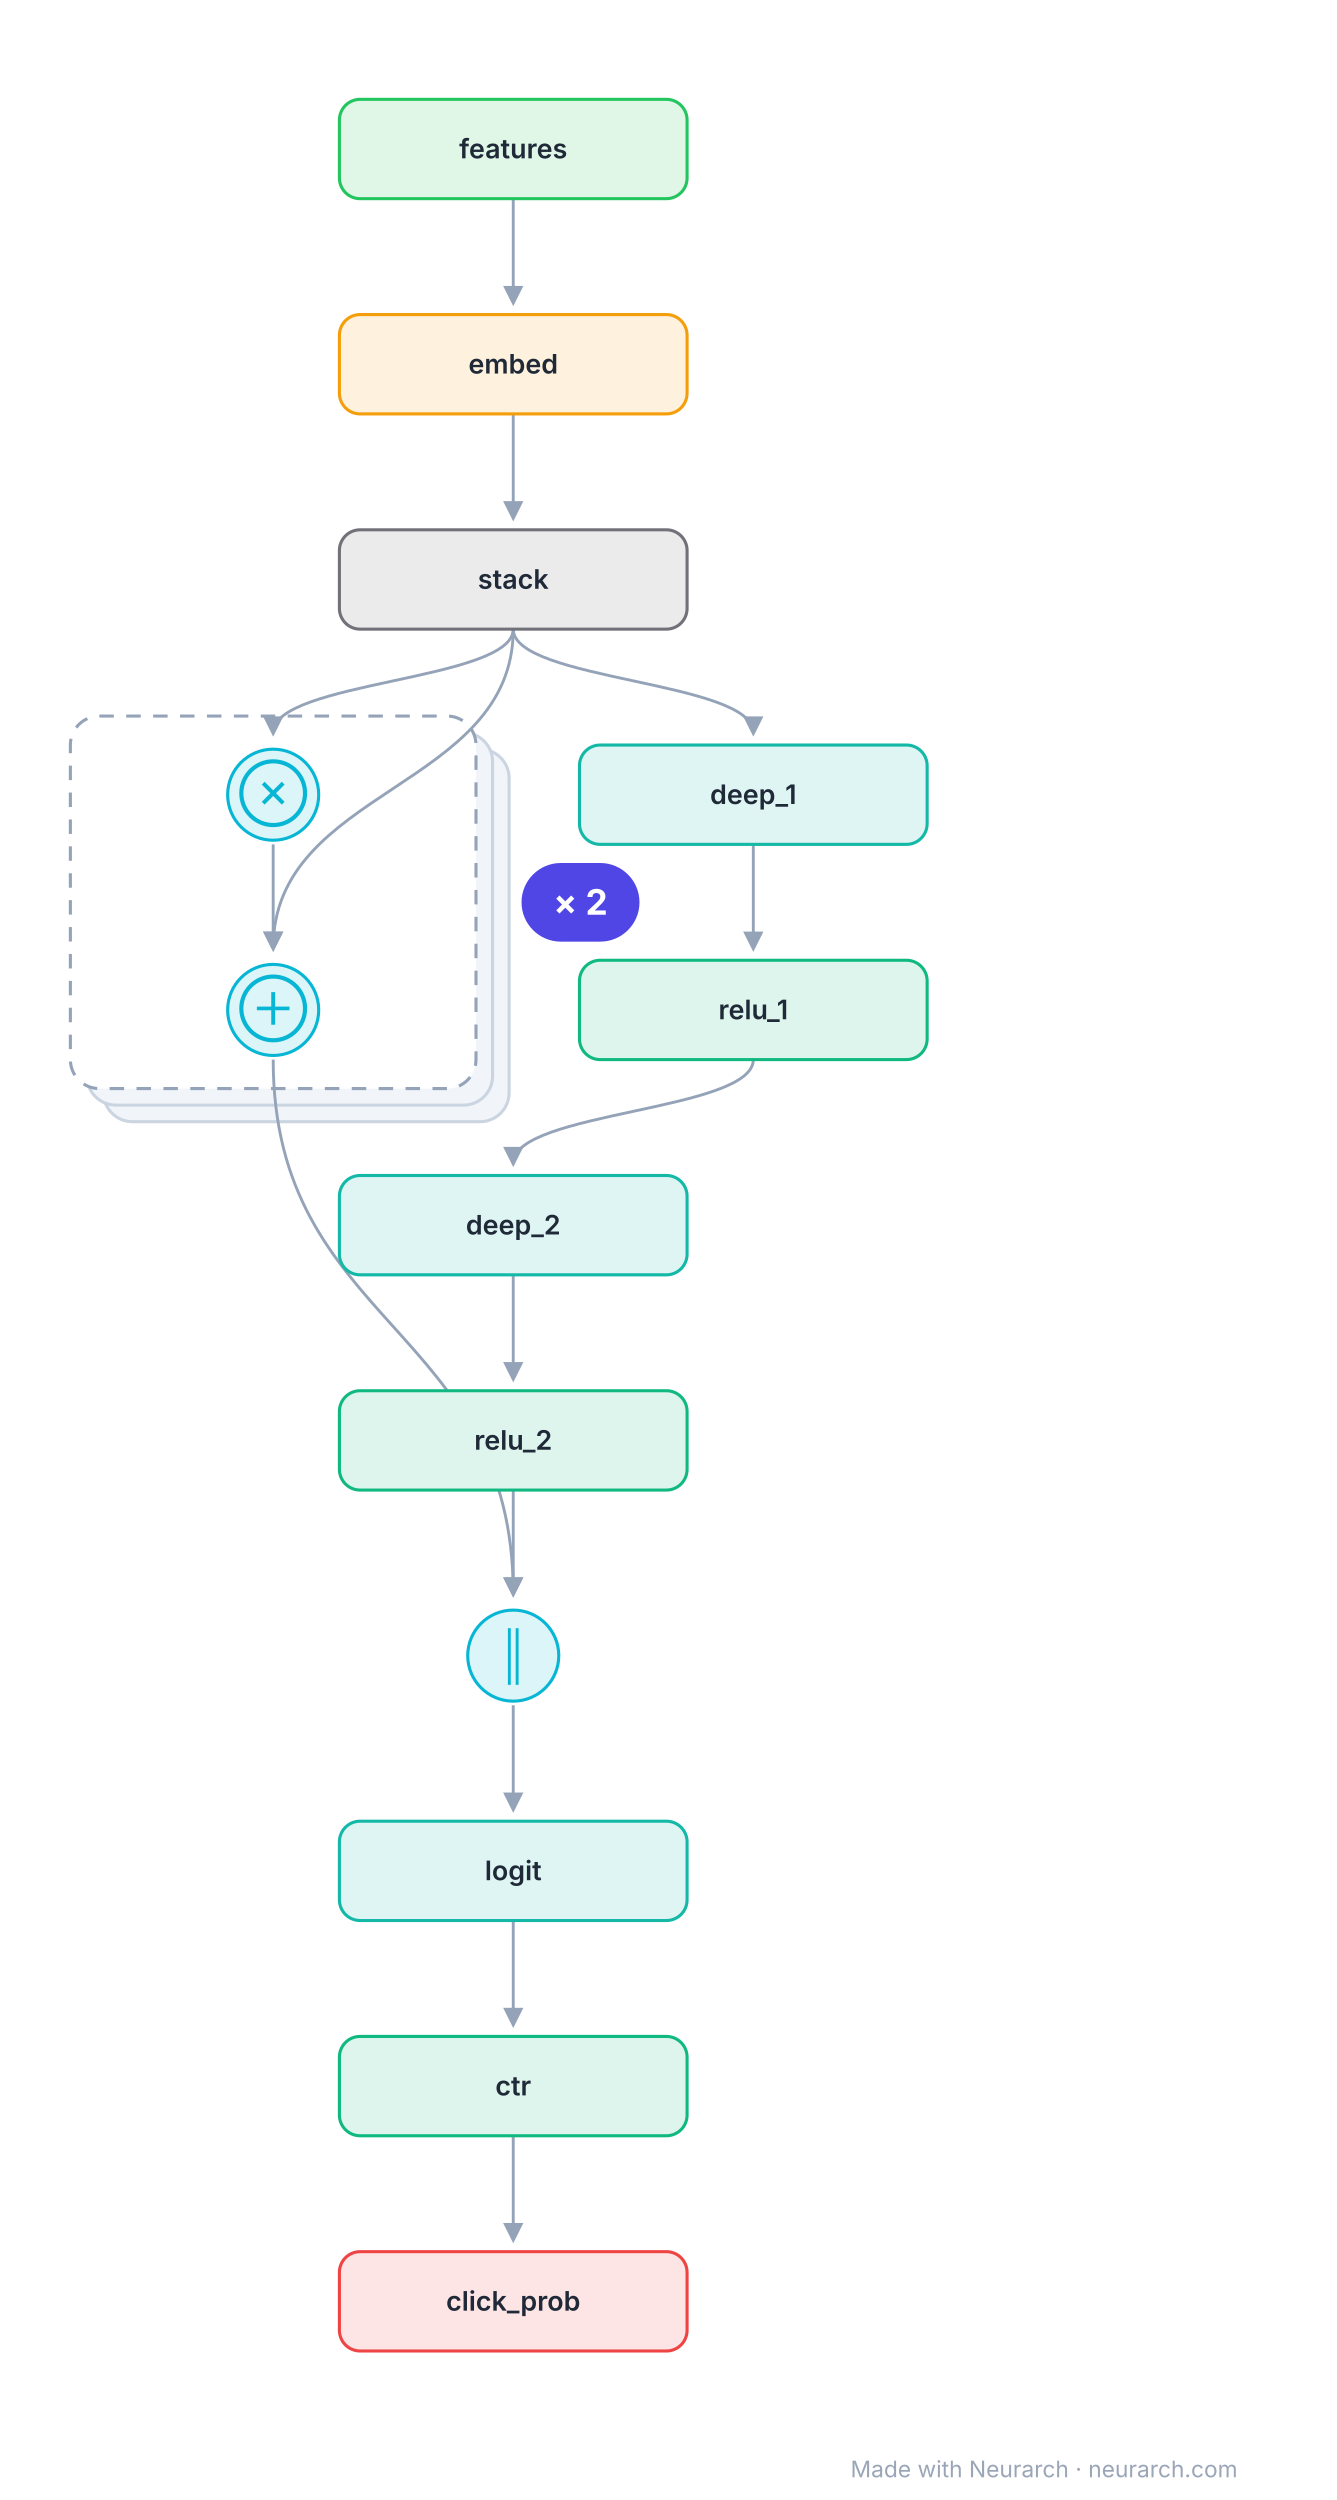
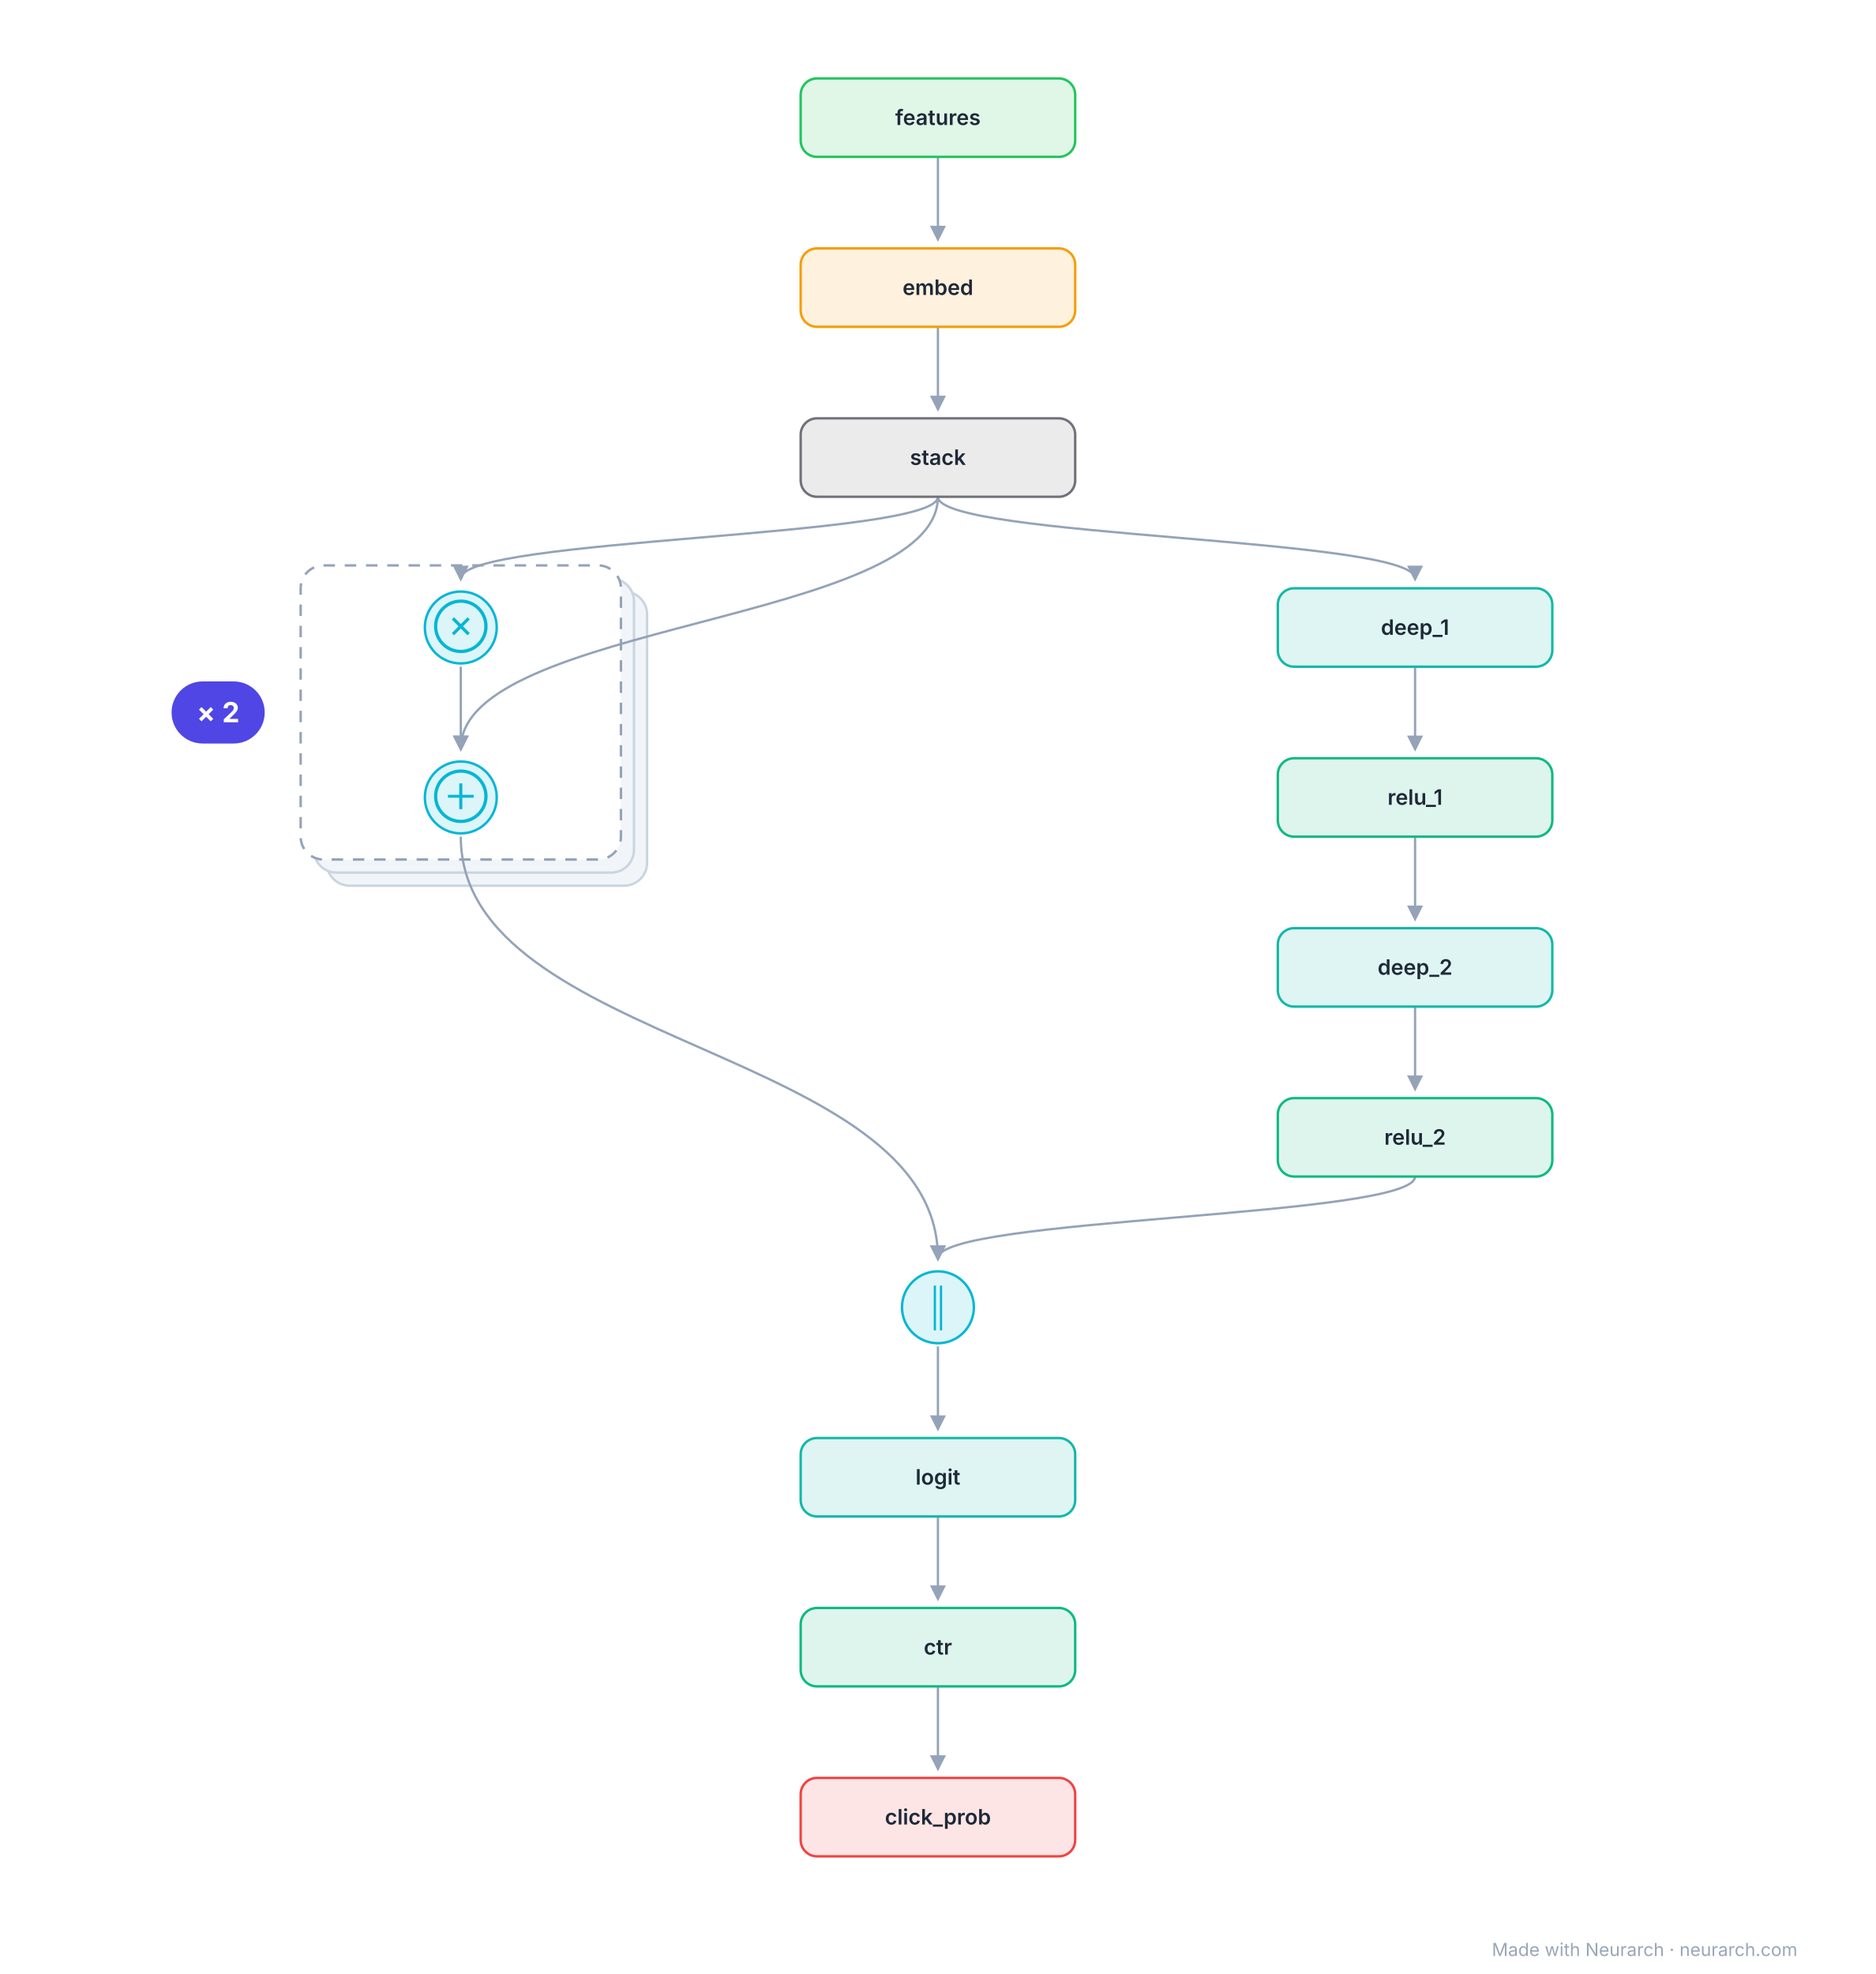
- <svg xmlns="http://www.w3.org/2000/svg" width="646" height="1208" viewBox="0 0 646 1208" font-family="-apple-system, 'Segoe UI', Inter, Helvetica, Arial, sans-serif">
+ <svg xmlns="http://www.w3.org/2000/svg" width="1148" height="1208" viewBox="0 0 1148 1208" font-family="-apple-system, 'Segoe UI', Inter, Helvetica, Arial, sans-serif">
  <defs>
    <marker id="arrow" viewBox="0 0 10 10" refX="8" refY="5" markerWidth="7" markerHeight="7" orient="auto-start-reverse">
      <path d="M0,0 L10,5 L0,10 z" fill="#94a3b8" />
    </marker>
  </defs>
-   <rect x="0" y="0" width="646" height="1208" fill="#ffffff" />
-   <rect x="50.0" y="362.0" width="196.0" height="180.0" rx="14" fill="#f1f5f9" stroke="#cbd5e1" stroke-width="1.5" />
-   <rect x="42.0" y="354.0" width="196.0" height="180.0" rx="14" fill="#f1f5f9" stroke="#cbd5e1" stroke-width="1.5" />
-   <rect x="34.0" y="346.0" width="196.0" height="180.0" rx="14" fill="#ffffff" stroke="#94a3b8" stroke-width="1.5" stroke-dasharray="7 6" />
-   <rect x="252.0" y="417.0" width="57" height="38" rx="19" fill="#4f46e5" />
-   <text x="280.5" y="442.0" text-anchor="middle" font-size="17" font-weight="700" fill="#ffffff">× 2</text>
-   <path d="M248.0,96.0 C248.0,121.0 248.0,121.0 248.0,146.0" fill="none" stroke="#94a3b8" stroke-width="1.4" marker-end="url(#arrow)" />
-   <path d="M248.0,200.0 C248.0,225.0 248.0,225.0 248.0,250.0" fill="none" stroke="#94a3b8" stroke-width="1.4" marker-end="url(#arrow)" />
-   <path d="M248.0,304.0 C248.0,329.0 132.0,329.0 132.0,354.0" fill="none" stroke="#94a3b8" stroke-width="1.4" marker-end="url(#arrow)" />
-   <path d="M132.0,408.0 C132.0,433.0 132.0,433.0 132.0,458.0" fill="none" stroke="#94a3b8" stroke-width="1.4" marker-end="url(#arrow)" />
-   <path d="M248.0,304.0 C248.0,381.0 132.0,381.0 132.0,458.0" fill="none" stroke="#94a3b8" stroke-width="1.4" marker-end="url(#arrow)" />
-   <path d="M248.0,304.0 C248.0,329.0 364.0,329.0 364.0,354.0" fill="none" stroke="#94a3b8" stroke-width="1.4" marker-end="url(#arrow)" />
-   <path d="M364.0,408.0 C364.0,433.0 364.0,433.0 364.0,458.0" fill="none" stroke="#94a3b8" stroke-width="1.4" marker-end="url(#arrow)" />
-   <path d="M364.0,512.0 C364.0,537.0 248.0,537.0 248.0,562.0" fill="none" stroke="#94a3b8" stroke-width="1.4" marker-end="url(#arrow)" />
-   <path d="M248.0,616.0 C248.0,641.0 248.0,641.0 248.0,666.0" fill="none" stroke="#94a3b8" stroke-width="1.4" marker-end="url(#arrow)" />
-   <path d="M248.0,720.0 C248.0,745.0 248.0,745.0 248.0,770.0" fill="none" stroke="#94a3b8" stroke-width="1.4" marker-end="url(#arrow)" />
-   <path d="M248.0,824.0 C248.0,849.0 248.0,849.0 248.0,874.0" fill="none" stroke="#94a3b8" stroke-width="1.4" marker-end="url(#arrow)" />
-   <path d="M248.0,928.0 C248.0,953.0 248.0,953.0 248.0,978.0" fill="none" stroke="#94a3b8" stroke-width="1.4" marker-end="url(#arrow)" />
-   <path d="M248.0,1032.0 C248.0,1057.0 248.0,1057.0 248.0,1082.0" fill="none" stroke="#94a3b8" stroke-width="1.4" marker-end="url(#arrow)" />
-   <path d="M132.0,512.0 C132.0,641.0 248.0,641.0 248.0,770.0" fill="none" stroke="#94a3b8" stroke-width="1.4" marker-end="url(#arrow)" />
-   <rect x="164.0" y="48.0" width="168" height="48" rx="10" fill="rgb(224, 247, 232)" stroke="#22c55e" stroke-width="1.5" />
-   <text x="248.0" y="76.5" text-anchor="middle" font-size="13" font-weight="600" fill="#1f2937">features</text>
-   <rect x="164.0" y="152.0" width="168" height="48" rx="10" fill="rgb(254, 241, 221)" stroke="#f59e0b" stroke-width="1.5" />
-   <text x="248.0" y="180.5" text-anchor="middle" font-size="13" font-weight="600" fill="#1f2937">embed</text>
-   <rect x="164.0" y="256.0" width="168" height="48" rx="10" fill="rgb(235, 235, 236)" stroke="#71717a" stroke-width="1.5" />
-   <text x="248.0" y="284.5" text-anchor="middle" font-size="13" font-weight="600" fill="#1f2937">stack</text>
-   <circle cx="132.0" cy="384.0" r="22" fill="rgb(220, 245, 249)" stroke="#06b6d4" stroke-width="1.5" />
-   <text x="132.0" y="392.0" text-anchor="middle" font-size="24" fill="#06b6d4">⊗</text>
-   <circle cx="132.0" cy="488.0" r="22" fill="rgb(220, 245, 249)" stroke="#06b6d4" stroke-width="1.5" />
-   <text x="132.0" y="496.0" text-anchor="middle" font-size="24" fill="#06b6d4">⊕</text>
-   <rect x="280.0" y="360.0" width="168" height="48" rx="10" fill="rgb(222, 245, 243)" stroke="#14b8a6" stroke-width="1.5" />
-   <text x="364.0" y="388.5" text-anchor="middle" font-size="13" font-weight="600" fill="#1f2937">deep_1</text>
-   <rect x="280.0" y="464.0" width="168" height="48" rx="10" fill="rgb(222, 245, 237)" stroke="#10b981" stroke-width="1.5" />
-   <text x="364.0" y="492.5" text-anchor="middle" font-size="13" font-weight="600" fill="#1f2937">relu_1</text>
-   <rect x="164.0" y="568.0" width="168" height="48" rx="10" fill="rgb(222, 245, 243)" stroke="#14b8a6" stroke-width="1.5" />
-   <text x="248.0" y="596.5" text-anchor="middle" font-size="13" font-weight="600" fill="#1f2937">deep_2</text>
-   <rect x="164.0" y="672.0" width="168" height="48" rx="10" fill="rgb(222, 245, 237)" stroke="#10b981" stroke-width="1.5" />
-   <text x="248.0" y="700.5" text-anchor="middle" font-size="13" font-weight="600" fill="#1f2937">relu_2</text>
-   <circle cx="248.0" cy="800.0" r="22" fill="rgb(220, 245, 249)" stroke="#06b6d4" stroke-width="1.5" />
-   <text x="248.0" y="808.0" text-anchor="middle" font-size="24" fill="#06b6d4">∥</text>
-   <rect x="164.0" y="880.0" width="168" height="48" rx="10" fill="rgb(222, 245, 243)" stroke="#14b8a6" stroke-width="1.5" />
-   <text x="248.0" y="908.5" text-anchor="middle" font-size="13" font-weight="600" fill="#1f2937">logit</text>
-   <rect x="164.0" y="984.0" width="168" height="48" rx="10" fill="rgb(222, 245, 237)" stroke="#10b981" stroke-width="1.5" />
-   <text x="248.0" y="1012.5" text-anchor="middle" font-size="13" font-weight="600" fill="#1f2937">ctr</text>
-   <rect x="164.0" y="1088.0" width="168" height="48" rx="10" fill="rgb(253, 229, 229)" stroke="#ef4444" stroke-width="1.5" />
-   <text x="248.0" y="1116.5" text-anchor="middle" font-size="13" font-weight="600" fill="#1f2937">click_prob</text>
-   <text x="598.0" y="1197.0" text-anchor="end" font-size="11" fill="#9aa6b8">Made with Neurarch · neurarch.com</text>
+   <rect x="0" y="0" width="1148" height="1208" fill="#ffffff" />
+   <rect x="200.0" y="362.0" width="196.0" height="180.0" rx="14" fill="#f1f5f9" stroke="#cbd5e1" stroke-width="1.5" />
+   <rect x="192.0" y="354.0" width="196.0" height="180.0" rx="14" fill="#f1f5f9" stroke="#cbd5e1" stroke-width="1.5" />
+   <rect x="184.0" y="346.0" width="196.0" height="180.0" rx="14" fill="#ffffff" stroke="#94a3b8" stroke-width="1.5" stroke-dasharray="7 6" />
+   <rect x="105.0" y="417.0" width="57" height="38" rx="19" fill="#4f46e5" />
+   <text x="133.5" y="442.0" text-anchor="middle" font-size="17" font-weight="700" fill="#ffffff">× 2</text>
+   <path d="M574.0,96.0 C574.0,121.0 574.0,121.0 574.0,146.0" fill="none" stroke="#94a3b8" stroke-width="1.4" marker-end="url(#arrow)" />
+   <path d="M574.0,200.0 C574.0,225.0 574.0,225.0 574.0,250.0" fill="none" stroke="#94a3b8" stroke-width="1.4" marker-end="url(#arrow)" />
+   <path d="M574.0,304.0 C574.0,329.0 282.0,329.0 282.0,354.0" fill="none" stroke="#94a3b8" stroke-width="1.4" marker-end="url(#arrow)" />
+   <path d="M282.0,408.0 C282.0,433.0 282.0,433.0 282.0,458.0" fill="none" stroke="#94a3b8" stroke-width="1.4" marker-end="url(#arrow)" />
+   <path d="M574.0,304.0 C574.0,381.0 282.0,381.0 282.0,458.0" fill="none" stroke="#94a3b8" stroke-width="1.4" marker-end="url(#arrow)" />
+   <path d="M574.0,304.0 C574.0,329.0 866.0,329.0 866.0,354.0" fill="none" stroke="#94a3b8" stroke-width="1.4" marker-end="url(#arrow)" />
+   <path d="M866.0,408.0 C866.0,433.0 866.0,433.0 866.0,458.0" fill="none" stroke="#94a3b8" stroke-width="1.4" marker-end="url(#arrow)" />
+   <path d="M866.0,512.0 C866.0,537.0 866.0,537.0 866.0,562.0" fill="none" stroke="#94a3b8" stroke-width="1.4" marker-end="url(#arrow)" />
+   <path d="M866.0,616.0 C866.0,641.0 866.0,641.0 866.0,666.0" fill="none" stroke="#94a3b8" stroke-width="1.4" marker-end="url(#arrow)" />
+   <path d="M866.0,720.0 C866.0,745.0 574.0,745.0 574.0,770.0" fill="none" stroke="#94a3b8" stroke-width="1.4" marker-end="url(#arrow)" />
+   <path d="M574.0,824.0 C574.0,849.0 574.0,849.0 574.0,874.0" fill="none" stroke="#94a3b8" stroke-width="1.4" marker-end="url(#arrow)" />
+   <path d="M574.0,928.0 C574.0,953.0 574.0,953.0 574.0,978.0" fill="none" stroke="#94a3b8" stroke-width="1.4" marker-end="url(#arrow)" />
+   <path d="M574.0,1032.0 C574.0,1057.0 574.0,1057.0 574.0,1082.0" fill="none" stroke="#94a3b8" stroke-width="1.4" marker-end="url(#arrow)" />
+   <path d="M282.0,512.0 C282.0,641.0 574.0,641.0 574.0,770.0" fill="none" stroke="#94a3b8" stroke-width="1.4" marker-end="url(#arrow)" />
+   <rect x="490.0" y="48.0" width="168" height="48" rx="10" fill="rgb(224, 247, 232)" stroke="#22c55e" stroke-width="1.5" />
+   <text x="574.0" y="76.5" text-anchor="middle" font-size="13" font-weight="600" fill="#1f2937">features</text>
+   <rect x="490.0" y="152.0" width="168" height="48" rx="10" fill="rgb(254, 241, 221)" stroke="#f59e0b" stroke-width="1.5" />
+   <text x="574.0" y="180.5" text-anchor="middle" font-size="13" font-weight="600" fill="#1f2937">embed</text>
+   <rect x="490.0" y="256.0" width="168" height="48" rx="10" fill="rgb(235, 235, 236)" stroke="#71717a" stroke-width="1.5" />
+   <text x="574.0" y="284.5" text-anchor="middle" font-size="13" font-weight="600" fill="#1f2937">stack</text>
+   <circle cx="282.0" cy="384.0" r="22" fill="rgb(220, 245, 249)" stroke="#06b6d4" stroke-width="1.5" />
+   <text x="282.0" y="392.0" text-anchor="middle" font-size="24" fill="#06b6d4">⊗</text>
+   <circle cx="282.0" cy="488.0" r="22" fill="rgb(220, 245, 249)" stroke="#06b6d4" stroke-width="1.5" />
+   <text x="282.0" y="496.0" text-anchor="middle" font-size="24" fill="#06b6d4">⊕</text>
+   <rect x="782.0" y="360.0" width="168" height="48" rx="10" fill="rgb(222, 245, 243)" stroke="#14b8a6" stroke-width="1.5" />
+   <text x="866.0" y="388.5" text-anchor="middle" font-size="13" font-weight="600" fill="#1f2937">deep_1</text>
+   <rect x="782.0" y="464.0" width="168" height="48" rx="10" fill="rgb(222, 245, 237)" stroke="#10b981" stroke-width="1.5" />
+   <text x="866.0" y="492.5" text-anchor="middle" font-size="13" font-weight="600" fill="#1f2937">relu_1</text>
+   <rect x="782.0" y="568.0" width="168" height="48" rx="10" fill="rgb(222, 245, 243)" stroke="#14b8a6" stroke-width="1.5" />
+   <text x="866.0" y="596.5" text-anchor="middle" font-size="13" font-weight="600" fill="#1f2937">deep_2</text>
+   <rect x="782.0" y="672.0" width="168" height="48" rx="10" fill="rgb(222, 245, 237)" stroke="#10b981" stroke-width="1.5" />
+   <text x="866.0" y="700.5" text-anchor="middle" font-size="13" font-weight="600" fill="#1f2937">relu_2</text>
+   <circle cx="574.0" cy="800.0" r="22" fill="rgb(220, 245, 249)" stroke="#06b6d4" stroke-width="1.5" />
+   <text x="574.0" y="808.0" text-anchor="middle" font-size="24" fill="#06b6d4">∥</text>
+   <rect x="490.0" y="880.0" width="168" height="48" rx="10" fill="rgb(222, 245, 243)" stroke="#14b8a6" stroke-width="1.5" />
+   <text x="574.0" y="908.5" text-anchor="middle" font-size="13" font-weight="600" fill="#1f2937">logit</text>
+   <rect x="490.0" y="984.0" width="168" height="48" rx="10" fill="rgb(222, 245, 237)" stroke="#10b981" stroke-width="1.5" />
+   <text x="574.0" y="1012.5" text-anchor="middle" font-size="13" font-weight="600" fill="#1f2937">ctr</text>
+   <rect x="490.0" y="1088.0" width="168" height="48" rx="10" fill="rgb(253, 229, 229)" stroke="#ef4444" stroke-width="1.5" />
+   <text x="574.0" y="1116.5" text-anchor="middle" font-size="13" font-weight="600" fill="#1f2937">click_prob</text>
+   <text x="1100.0" y="1197.0" text-anchor="end" font-size="11" fill="#9aa6b8">Made with Neurarch · neurarch.com</text>
</svg>
